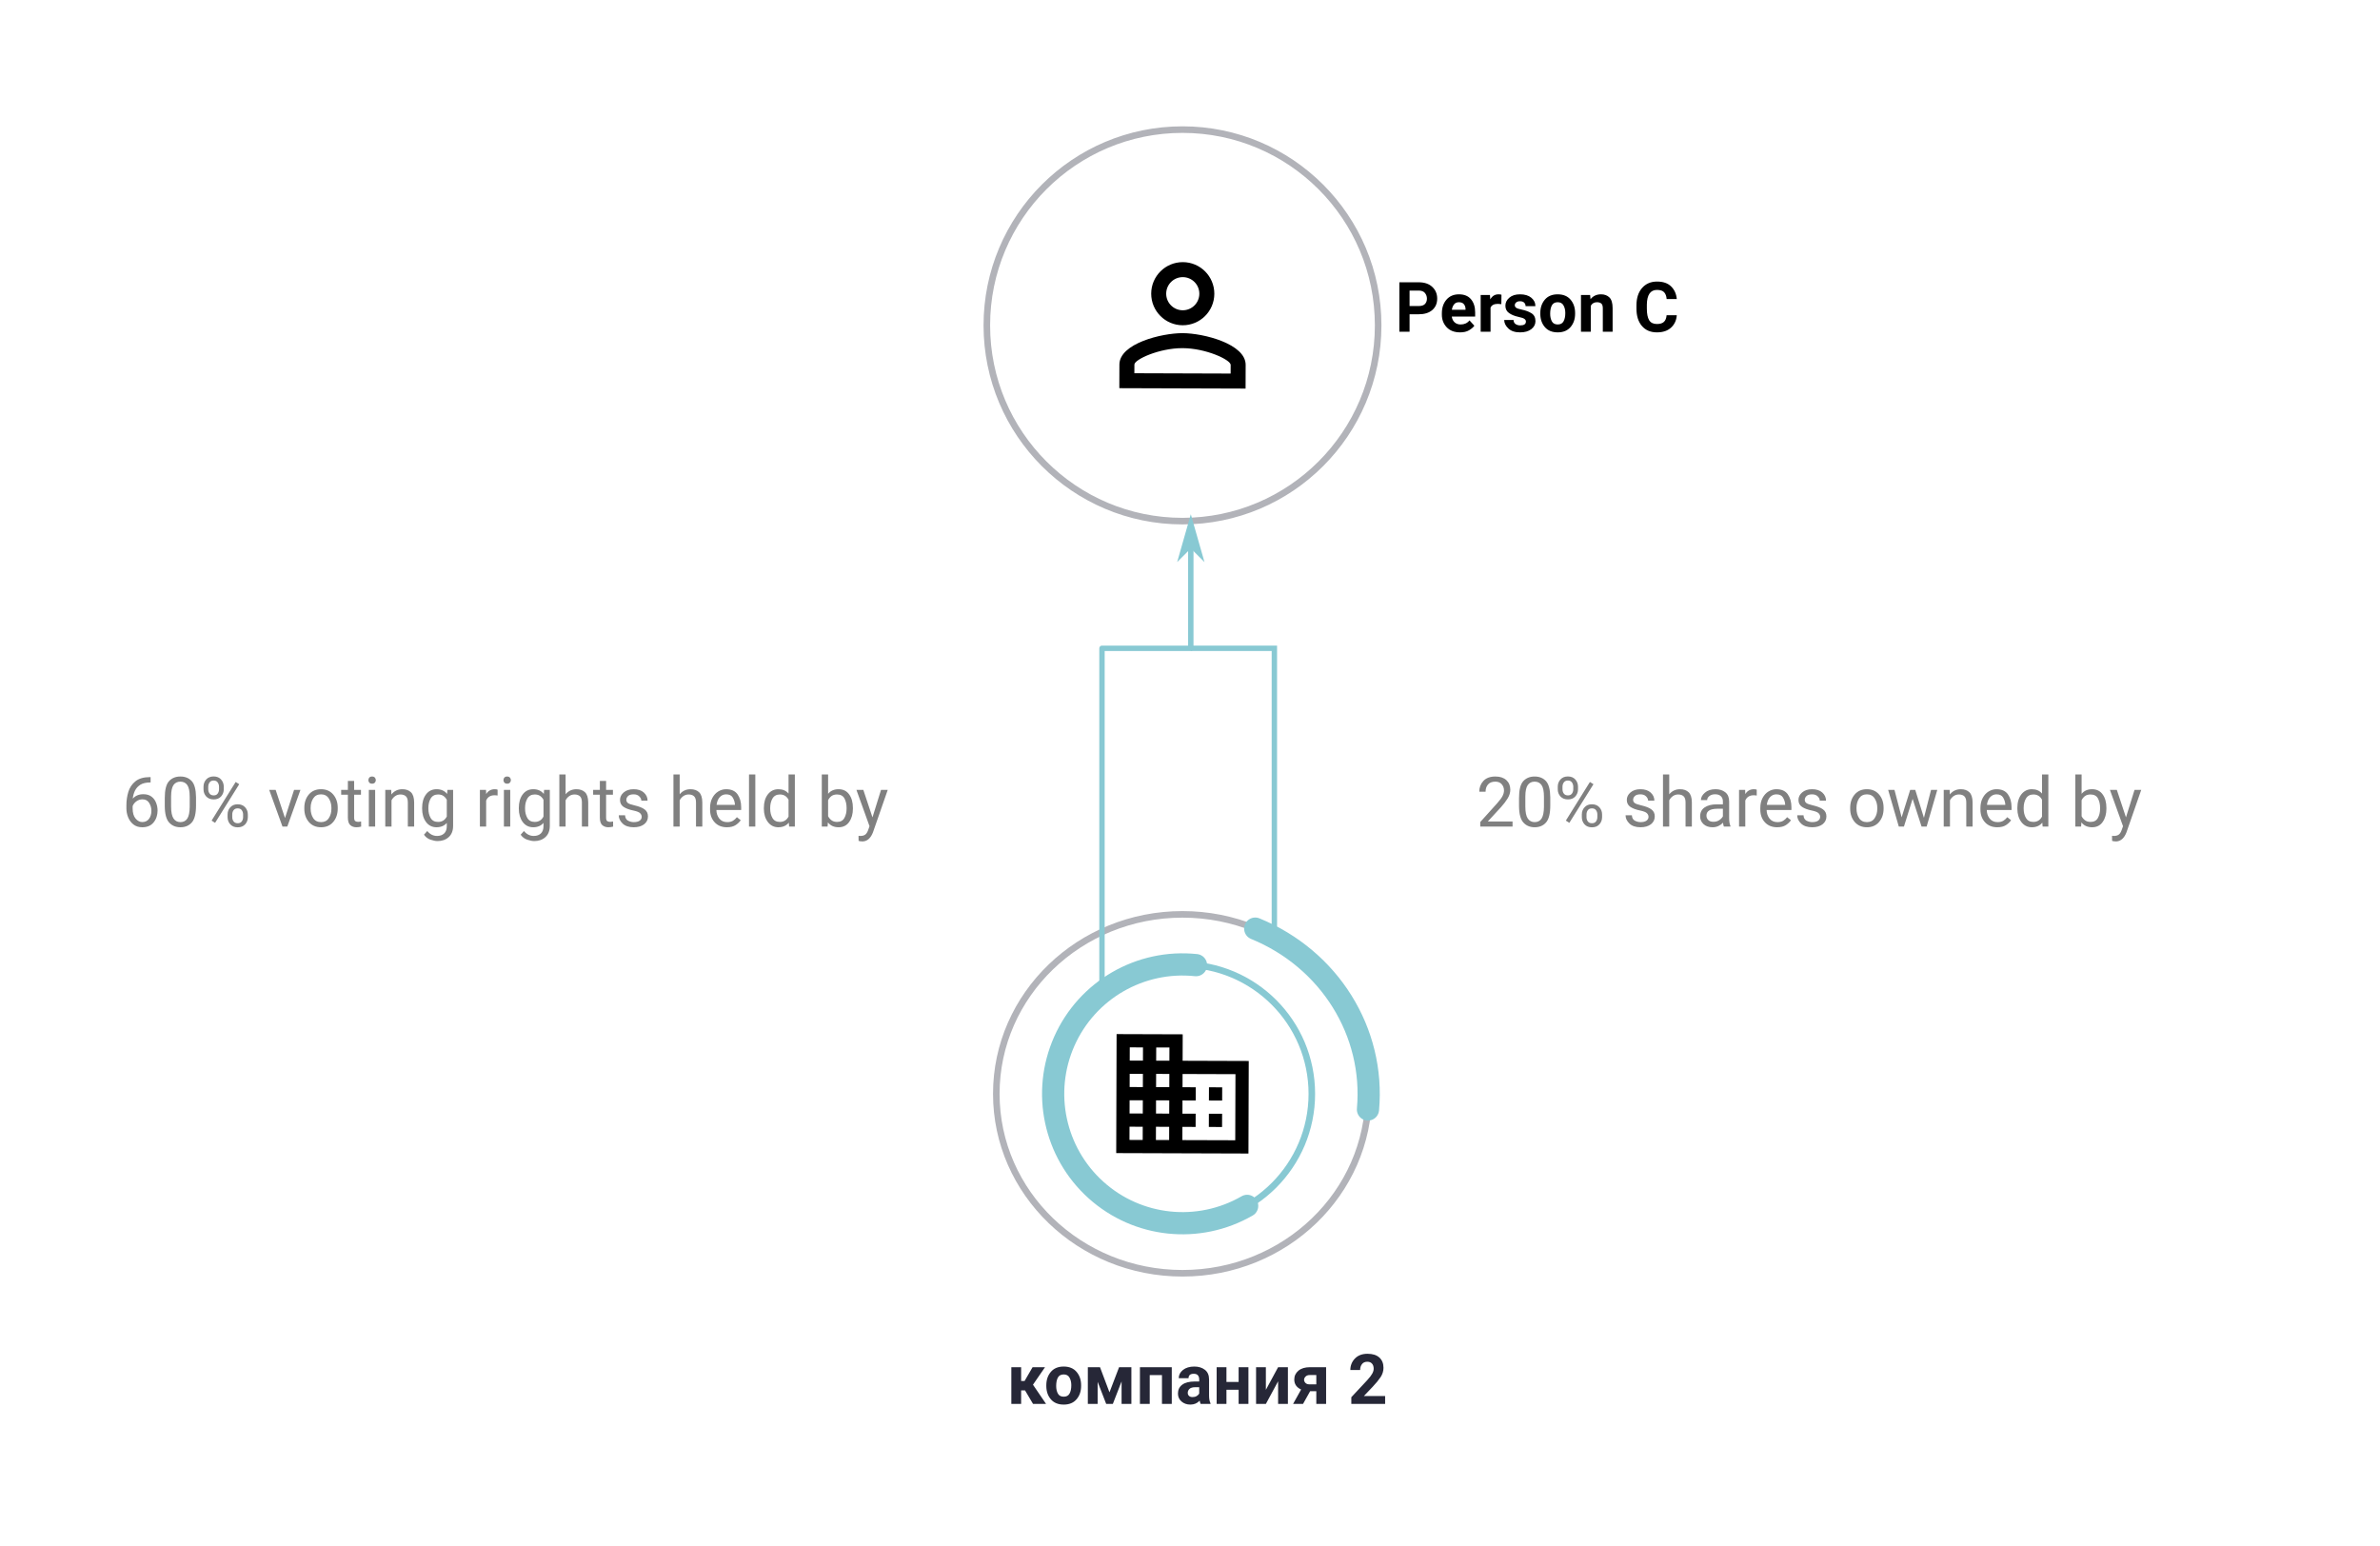
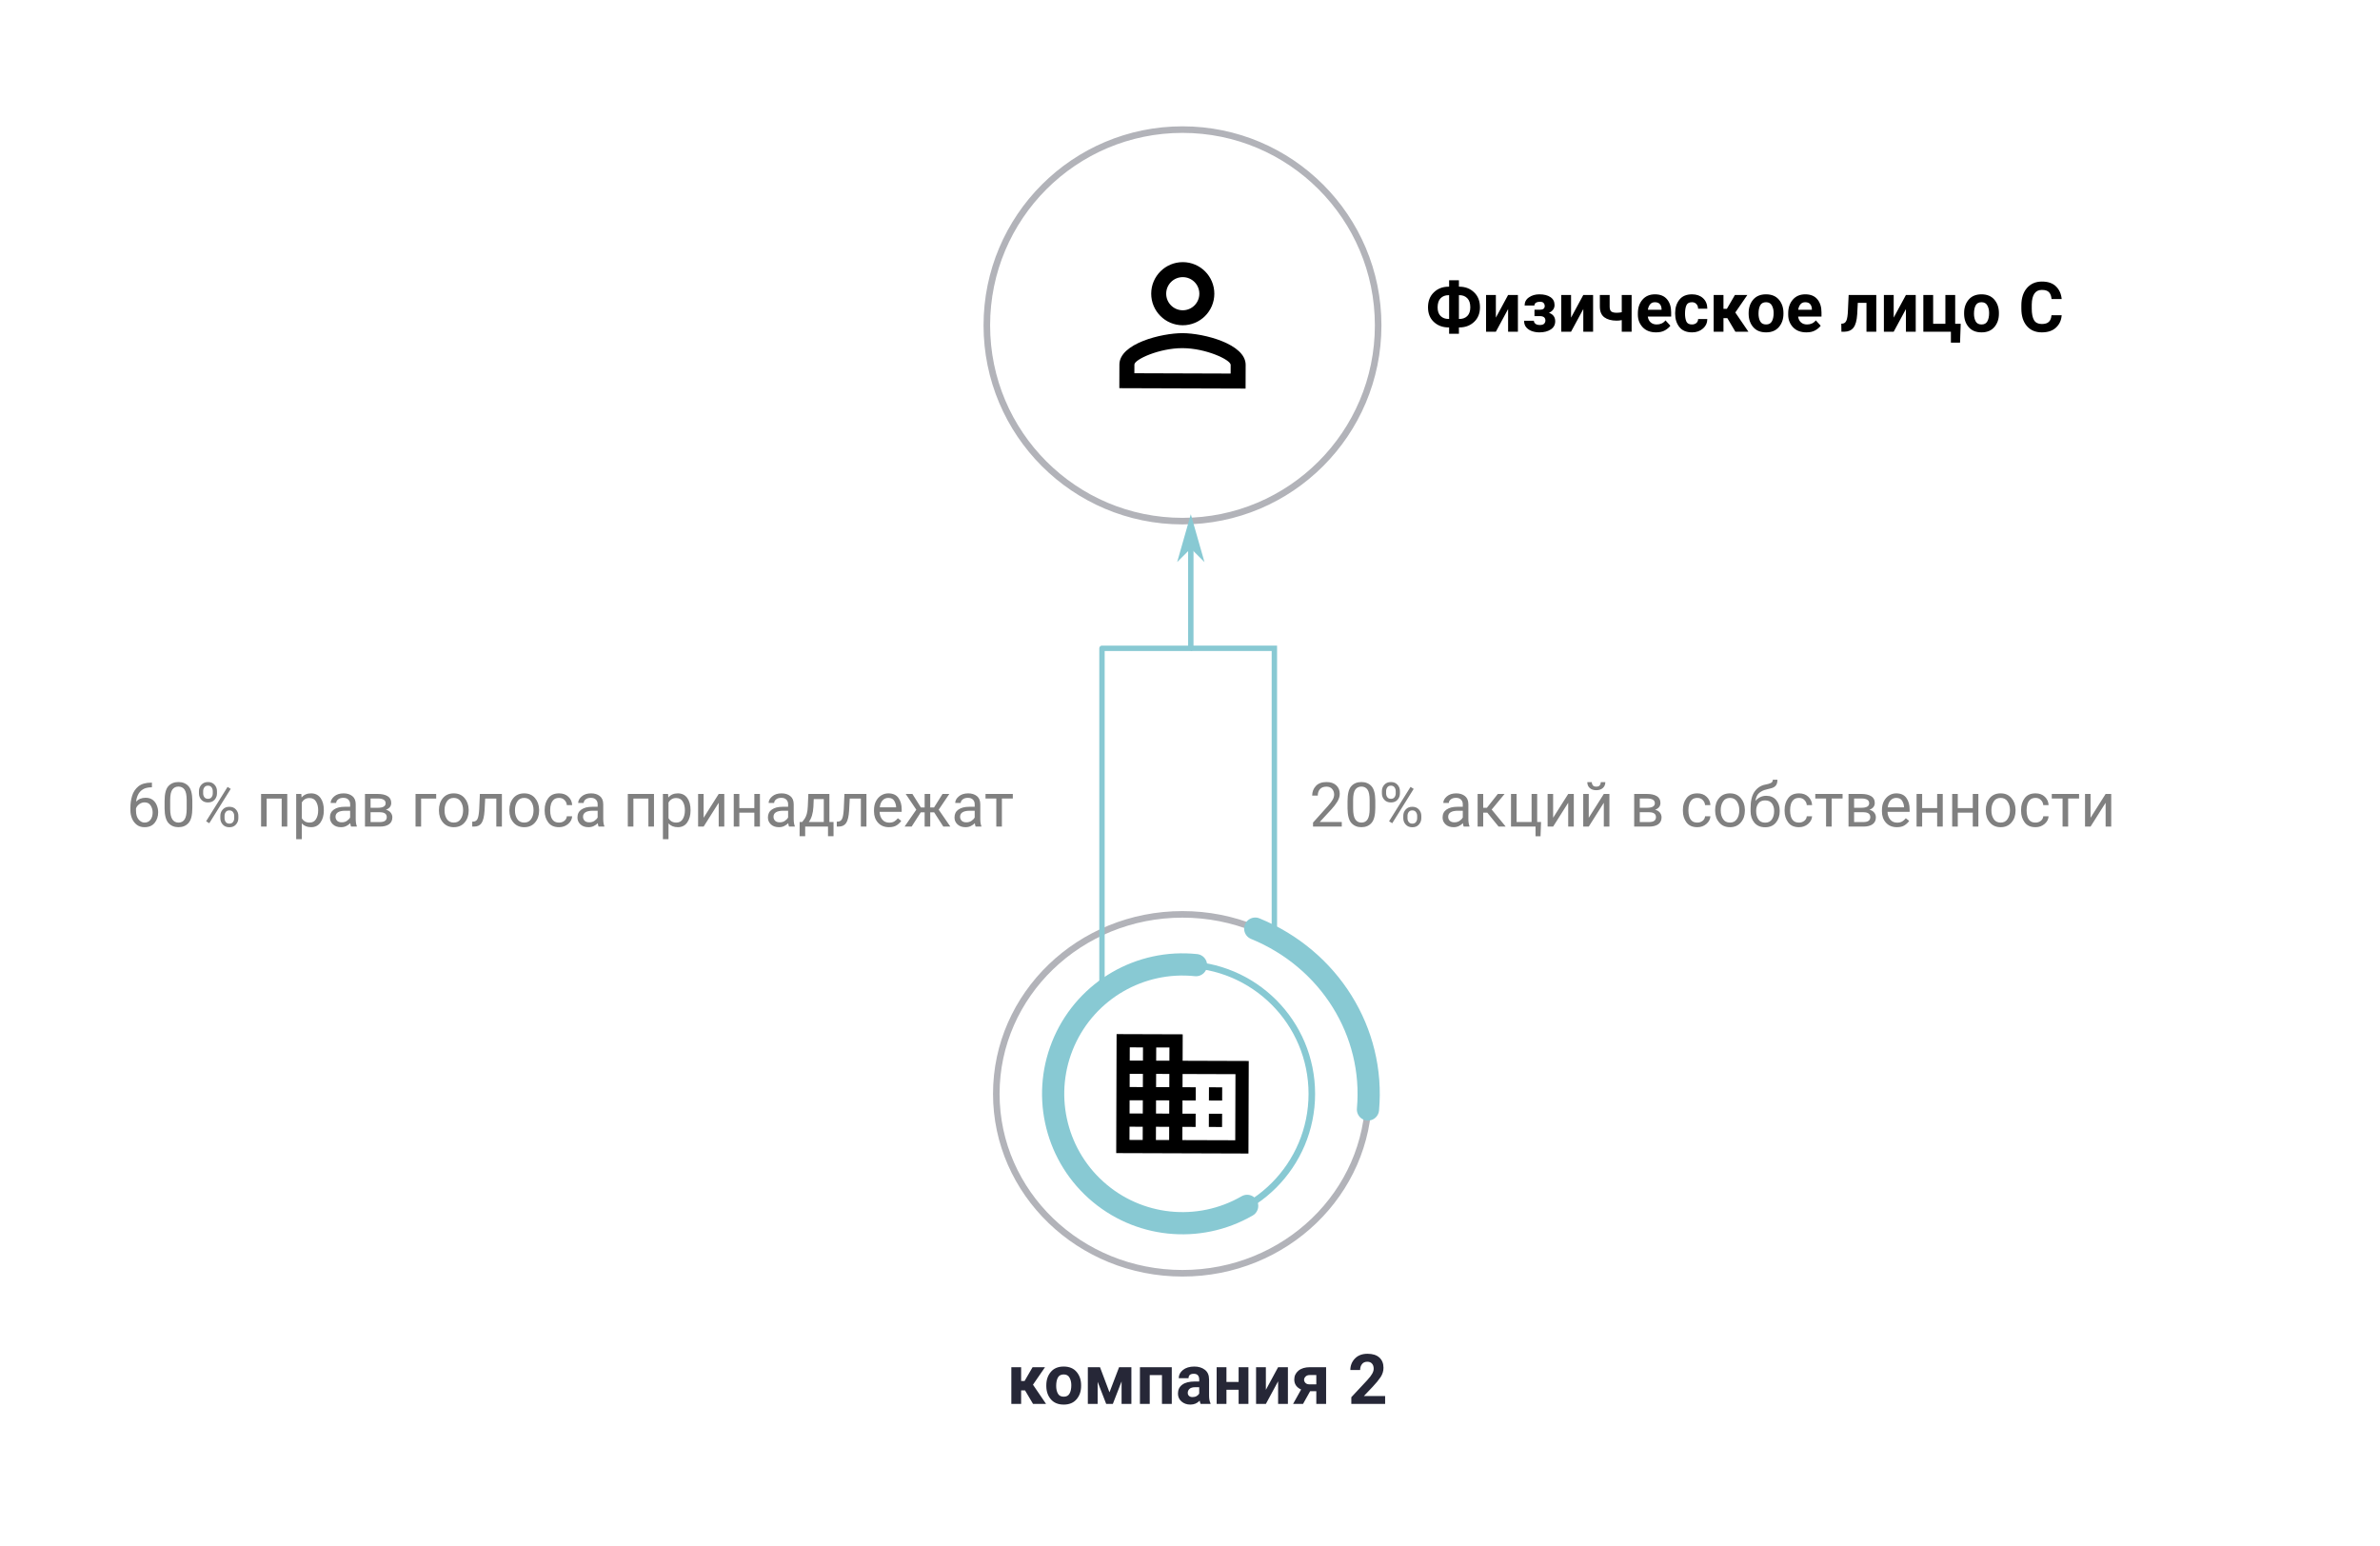
<svg xmlns="http://www.w3.org/2000/svg" id="Layer_1" data-name="Layer 1" viewBox="0 0 565.187 366.927" version="1.1" width="565.187" height="366.927">
  <defs id="defs3">
    <marker orient="auto" refY="0" refX="0" id="Arrow1Lend" style="overflow:visible">
      <path id="path4371" d="M 0,0 5,-5 -12.5,0 5,5 0,0 Z" style="fill:#00deb6;fill-opacity:1;fill-rule:evenodd;stroke:#00deb6;stroke-width:1pt;stroke-opacity:1" transform="matrix(-0.8,0,0,-0.8,-10,0)" />
    </marker>
    <marker orient="auto" refY="0" refX="0" id="Arrow1Mend" style="overflow:visible">
      <path id="path4377" d="M 0,0 5,-5 -12.5,0 5,5 0,0 Z" style="fill:#88c9d3;fill-opacity:1;fill-rule:evenodd;stroke:#88c9d3;stroke-width:1pt;stroke-opacity:1" transform="matrix(-0.4,0,0,-0.4,-4,0)" />
    </marker>
    <marker orient="auto" refY="0" refX="0" id="Arrow1Mstart" style="overflow:visible">
      <path id="path4374" d="M 0,0 5,-5 -12.5,0 5,5 0,0 Z" style="fill:#88c9d3;fill-opacity:1;fill-rule:evenodd;stroke:#88c9d3;stroke-width:1pt;stroke-opacity:1" transform="matrix(0.4,0,0,0.4,4,0)" />
    </marker>
    <style id="style5">.cls-1,.cls-10,.cls-11,.cls-7,.cls-8{fill:none;}.cls-1,.cls-11{stroke:#00deb6;}.cls-1,.cls-10,.cls-11,.cls-7{stroke-miterlimit:10;}.cls-2{fill:#00deb6;}.cls-3{font-size:16px;fill:#262737;}.cls-12,.cls-3{font-family:HKGrotesk-SemiBold, HK Grotesk;font-weight:700;}.cls-4{letter-spacing:-0.03em;}.cls-5{letter-spacing:-0.02em;}.cls-6{letter-spacing:0em;}.cls-7{stroke:#262737;}.cls-11,.cls-7{stroke-width:5px;}.cls-9{letter-spacing:-0.01em;}.cls-10{stroke:#e6e6e6;}.cls-12{font-size:12px;fill:gray;}.cls-13{letter-spacing:-0.03em;}.cls-14{letter-spacing:-0.01em;}.cls-15{letter-spacing:-0.02em;}.cls-16{letter-spacing:0em;}.cls-17{letter-spacing:0em;}.cls-18{letter-spacing:0em;}</style>
    <marker orient="auto" refY="0" refX="0" id="Arrow1Mstart-2" style="overflow:visible">
      <path id="path4374-0" d="M 0,0 5,-5 -12.5,0 5,5 0,0 Z" style="fill:#00deb6;fill-opacity:1;fill-rule:evenodd;stroke:#00deb6;stroke-width:1pt;stroke-opacity:1" transform="matrix(0.4,0,0,0.4,4,0)" />
    </marker>
    <clipPath id="p.1">
      <path style="clip-rule:evenodd" id="path3414" d="M 0,0 30,0 30,26 0,26 Z" />
    </clipPath>
    <clipPath id="p.2">
      <path style="clip-rule:evenodd" id="path3423" d="M 0,0 24,0 24,25 0,25 Z" />
    </clipPath>
    <clipPath id="p.1-3">
      <path style="clip-rule:evenodd" id="path3414-8" d="M 0,0 30,0 30,26 0,26 Z" />
    </clipPath>
    <marker orient="auto" refY="0" refX="0" id="Arrow1Mstart-8" style="overflow:visible">
      <path id="path4374-9" d="M 0,0 5,-5 -12.5,0 5,5 0,0 Z" style="fill:#00deb6;fill-opacity:1;fill-rule:evenodd;stroke:#00deb6;stroke-width:1pt;stroke-opacity:1" transform="matrix(0.4,0,0,0.4,4,0)" />
    </marker>
    <clipPath id="p.2-2">
      <path style="clip-rule:evenodd" id="path3423-2" d="M 0,0 24,0 24,25 0,25 Z" />
    </clipPath>
    <marker orient="auto" refY="0" refX="0" id="Arrow1Mstart-6" style="overflow:visible">
      <path id="path4374-3" d="M 0,0 5,-5 -12.5,0 5,5 0,0 Z" style="fill:#00deb6;fill-opacity:1;fill-rule:evenodd;stroke:#00deb6;stroke-width:1pt;stroke-opacity:1" transform="matrix(0.4,0,0,0.4,4,0)" />
    </marker>
    <marker orient="auto" refY="0" refX="0" id="Arrow1Mstart-84" style="overflow:visible">
      <path id="path4374-4" d="M 0,0 5,-5 -12.5,0 5,5 0,0 Z" style="fill:#88c9d3;fill-opacity:1;fill-rule:evenodd;stroke:#88c9d3;stroke-width:1pt;stroke-opacity:1" transform="matrix(0.4,0,0,0.4,4,0)" />
    </marker>
  </defs>
-   <text class="cls-3" id="text31" style="font-style:normal;font-variant:normal;font-weight:bold;font-stretch:normal;font-size:16.504px;line-height:125%;font-family:Roboto;-inkscape-font-specification:'Roboto, Bold';text-align:start;writing-mode:lr-tb;text-anchor:start;fill:#262737" x="225.96" y="333.319" transform="scale(0.9997455,1.000255)">
+   <text class="cls-3" id="text31" style="font-style:normal;font-variant:normal;font-weight:bold;font-stretch:normal;font-size:16.504px;line-height:0%;font-family:Roboto;-inkscape-font-specification:'Roboto, Bold';text-align:start;writing-mode:lr-tb;text-anchor:start;fill:#262737" x="225.96" y="333.319" transform="scale(0.9997455,1.000255)">
    <tspan x="239.163" y="333.319" id="tspan35" style="font-style:normal;font-variant:normal;font-weight:bold;font-stretch:normal;font-size:16.504px;line-height:125%;font-family:Roboto;-inkscape-font-specification:'Roboto, Bold';text-align:start;writing-mode:lr-tb;text-anchor:start">компания 2</tspan>
  </text>
  <path style="fill:none;fill-rule:evenodd;stroke:#88c9d3;stroke-width:1.279;stroke-linecap:butt;stroke-linejoin:miter;stroke-miterlimit:4;stroke-dasharray:none;stroke-opacity:1" d="m 302.63,221.82 0,-67.86 -19.844,0" id="path12354" />
  <ellipse class="cls-11" id="circle209-7-4-8" style="fill:none;stroke:#b2b3b9;stroke-width:1.558;stroke-linecap:round;stroke-miterlimit:10;stroke-dasharray:none;stroke-opacity:1" cx="280.81" cy="259.761" rx="44.215" ry="42.616" />
  <path class="cls-11" id="circle209-7-4" style="fill:none;stroke:#88c9d3;stroke-width:5.275;stroke-linecap:round;stroke-miterlimit:10;stroke-dasharray:none;stroke-opacity:1" d="m -324.856,263.475 a 44.215,42.616 0 0 1 26.77,-42.942" transform="scale(-1,1)" />
  <ellipse class="cls-11" id="circle209-7-4-3-8" style="fill:none;stroke:#88c9d3;stroke-width:1.558;stroke-linecap:round;stroke-miterlimit:10;stroke-dasharray:none;stroke-opacity:1" cx="280.81" cy="259.761" rx="30.713" ry="30.729" />
  <path class="cls-11" id="circle209-7-4-3" style="fill:none;stroke:#88c9d3;stroke-width:5.275;stroke-linecap:round;stroke-miterlimit:10;stroke-dasharray:none;stroke-opacity:1" d="m 296.166,286.373 a 30.713,30.729 0 0 1 -35.907,-3.776 30.713,30.729 0 0 1 -7.507,-35.334 30.713,30.729 0 0 1 31.268,-18.062" />
  <ellipse class="cls-7" cx="280.81" cy="77.268" id="ellipse25-6-6" style="fill:none;stroke:#b2b3b9;stroke-width:1.558;stroke-miterlimit:10;stroke-dasharray:none;stroke-opacity:1" rx="46.465" ry="46.489" />
  <path style="fill:none;fill-rule:evenodd;stroke:#88c9d3;stroke-width:1.279;stroke-linecap:butt;stroke-linejoin:round;stroke-miterlimit:4;stroke-dasharray:none;stroke-opacity:1;marker-end:url(#Arrow1Mend)" d="m 262.967,234.045 -1.276,0 0,-80.085 21.095,3.4e-4 4.7e-4,-29.316" id="path12354-8" />
-   <text xml:space="preserve" style="font-style:normal;font-weight:normal;font-size:48.012px;line-height:125%;font-family:sans-serif;letter-spacing:0px;word-spacing:0px;fill:#000000;fill-opacity:1;stroke:none;stroke-width:1px;stroke-linecap:butt;stroke-linejoin:miter;stroke-opacity:1" x="28.944" y="196.249" id="text15734" transform="scale(0.9997455,1.000255)">
-     <tspan id="tspan15736" x="28.944" y="196.249" style="color:#000000;font-style:normal;font-variant:normal;font-weight:normal;font-stretch:normal;font-size:16.504px;line-height:125%;font-family:Roboto;-inkscape-font-specification:'Roboto, Normal';text-indent:0;text-align:start;text-decoration:none;text-decoration-line:none;text-decoration-style:solid;text-decoration-color:#000000;letter-spacing:0px;word-spacing:0px;text-transform:none;direction:ltr;block-progression:tb;writing-mode:lr-tb;baseline-shift:baseline;text-anchor:start;white-space:normal;clip-rule:nonzero;display:inline;overflow:visible;visibility:visible;opacity:1;isolation:auto;mix-blend-mode:normal;color-interpolation:sRGB;color-interpolation-filters:linearRGB;solid-color:#000000;solid-opacity:1;fill:#808080;fill-opacity:1;fill-rule:nonzero;stroke:none;stroke-width:1px;stroke-linecap:butt;stroke-linejoin:miter;stroke-miterlimit:4;stroke-dasharray:none;stroke-dashoffset:0;stroke-opacity:1;color-rendering:auto;image-rendering:auto;shape-rendering:auto;text-rendering:auto;enable-background:accumulate">60% voting rights held by</tspan>
+   <text xml:space="preserve" style="font-style:normal;font-variant:normal;font-weight:normal;font-stretch:normal;font-size:14.667px;line-height:0%;font-family:Roboto;-inkscape-font-specification:'Roboto, Normal';font-variant-ligatures:normal;font-variant-caps:normal;font-variant-numeric:normal;font-feature-settings:normal;text-align:end;letter-spacing:0px;word-spacing:0px;writing-mode:lr;text-anchor:end;fill:#000000;fill-opacity:1;stroke:none;stroke-width:1px;stroke-linecap:butt;stroke-linejoin:miter;stroke-opacity:1;" x="251.779" y="196.249" id="text15734" transform="scale(0.9997456,1.000255)">
+     <tspan id="tspan15736" x="251.779" y="196.249" style="color:#000000;font-style:normal;font-variant:normal;font-weight:normal;font-stretch:normal;font-size:14.667px;line-height:125%;font-family:Roboto;-inkscape-font-specification:'Roboto, Normal';font-variant-ligatures:normal;font-variant-caps:normal;font-variant-numeric:normal;font-feature-settings:normal;text-indent:0;text-align:end;text-decoration:none;text-decoration-line:none;text-decoration-style:solid;text-decoration-color:#000000;letter-spacing:0px;word-spacing:0px;text-transform:none;writing-mode:lr;direction:ltr;baseline-shift:baseline;text-anchor:end;white-space:normal;clip-rule:nonzero;display:inline;overflow:visible;visibility:visible;opacity:1;isolation:auto;mix-blend-mode:normal;color-interpolation:sRGB;color-interpolation-filters:linearRGB;solid-color:#000000;solid-opacity:1;fill:#808080;fill-opacity:1;fill-rule:nonzero;stroke:none;stroke-width:1px;stroke-linecap:butt;stroke-linejoin:miter;stroke-miterlimit:4;stroke-dasharray:none;stroke-dashoffset:0;stroke-opacity:1;color-rendering:auto;image-rendering:auto;shape-rendering:auto;text-rendering:auto;enable-background:accumulate;">60% прав голоса принадлежат</tspan>
  </text>
-   <text xml:space="preserve" style="font-style:normal;font-weight:normal;font-size:48.012px;line-height:125%;font-family:sans-serif;letter-spacing:0px;word-spacing:0px;fill:#000000;fill-opacity:1;stroke:none;stroke-width:1px;stroke-linecap:butt;stroke-linejoin:miter;stroke-opacity:1" x="350.626" y="196.249" id="text15738" transform="scale(0.9997455,1.000255)">
-     <tspan id="tspan15740" x="350.626" y="196.249" style="color:#000000;font-style:normal;font-variant:normal;font-weight:normal;font-stretch:normal;font-size:16.504px;line-height:125%;font-family:Roboto;-inkscape-font-specification:'Roboto, Normal';text-indent:0;text-align:start;text-decoration:none;text-decoration-line:none;text-decoration-style:solid;text-decoration-color:#000000;letter-spacing:0px;word-spacing:0px;text-transform:none;direction:ltr;block-progression:tb;writing-mode:lr-tb;baseline-shift:baseline;text-anchor:start;white-space:normal;clip-rule:nonzero;display:inline;overflow:visible;visibility:visible;opacity:1;isolation:auto;mix-blend-mode:normal;color-interpolation:sRGB;color-interpolation-filters:linearRGB;solid-color:#000000;solid-opacity:1;fill:#808080;fill-opacity:1;fill-rule:nonzero;stroke:none;stroke-width:1px;stroke-linecap:butt;stroke-linejoin:miter;stroke-miterlimit:4;stroke-dasharray:none;stroke-dashoffset:0;stroke-opacity:1;color-rendering:auto;image-rendering:auto;shape-rendering:auto;text-rendering:auto;enable-background:accumulate">20% shares owned by</tspan>
+   <text xml:space="preserve" style="font-style:normal;font-variant:normal;font-weight:normal;font-stretch:normal;font-size:14.667px;line-height:0%;font-family:Roboto;-inkscape-font-specification:'Roboto, Normal';font-variant-ligatures:normal;font-variant-caps:normal;font-variant-numeric:normal;font-feature-settings:normal;text-align:start;letter-spacing:0px;word-spacing:0px;writing-mode:lr;text-anchor:start;fill:#000000;fill-opacity:1;stroke:none;stroke-width:1px;stroke-linecap:butt;stroke-linejoin:miter;stroke-opacity:1;" x="311.015" y="196.249" id="text15738" transform="scale(0.9997456,1.000255)">
+     <tspan id="tspan15740" x="311.015" y="196.249" style="color:#000000;font-style:normal;font-variant:normal;font-weight:normal;font-stretch:normal;font-size:14.667px;line-height:125%;font-family:Roboto;-inkscape-font-specification:'Roboto, Normal';font-variant-ligatures:normal;font-variant-caps:normal;font-variant-numeric:normal;font-feature-settings:normal;text-indent:0;text-align:start;text-decoration:none;text-decoration-line:none;text-decoration-style:solid;text-decoration-color:#000000;letter-spacing:0px;word-spacing:0px;text-transform:none;writing-mode:lr;direction:ltr;baseline-shift:baseline;text-anchor:start;white-space:normal;clip-rule:nonzero;display:inline;overflow:visible;visibility:visible;opacity:1;isolation:auto;mix-blend-mode:normal;color-interpolation:sRGB;color-interpolation-filters:linearRGB;solid-color:#000000;solid-opacity:1;fill:#808080;fill-opacity:1;fill-rule:nonzero;stroke:none;stroke-width:1px;stroke-linecap:butt;stroke-linejoin:miter;stroke-miterlimit:4;stroke-dasharray:none;stroke-dashoffset:0;stroke-opacity:1;color-rendering:auto;image-rendering:auto;shape-rendering:auto;text-rendering:auto;enable-background:accumulate;">20% акций в собственности</tspan>
  </text>
-   <text xml:space="preserve" style="font-style:normal;font-weight:normal;font-size:48.012px;line-height:125%;font-family:sans-serif;letter-spacing:0px;word-spacing:0px;fill:#000000;fill-opacity:1;stroke:none;stroke-width:1px;stroke-linecap:butt;stroke-linejoin:miter;stroke-opacity:1" x="383.818" y="78.752" id="text15742" transform="scale(0.9997455,1.000255)">
-     <tspan id="tspan15744" x="383.818" y="78.752" style="color:#000000;font-style:normal;font-variant:normal;font-weight:bold;font-stretch:normal;font-size:16.504px;line-height:125%;font-family:Roboto;-inkscape-font-specification:'Roboto, Bold';text-indent:0;text-align:center;text-decoration:none;text-decoration-line:none;text-decoration-style:solid;text-decoration-color:#000000;letter-spacing:0px;word-spacing:0px;text-transform:none;direction:ltr;block-progression:tb;writing-mode:lr-tb;baseline-shift:baseline;text-anchor:middle;white-space:normal;clip-rule:nonzero;display:inline;overflow:visible;visibility:visible;opacity:1;isolation:auto;mix-blend-mode:normal;color-interpolation:sRGB;color-interpolation-filters:linearRGB;solid-color:#000000;solid-opacity:1;fill:#000000;fill-opacity:1;fill-rule:nonzero;stroke:none;stroke-width:1px;stroke-linecap:butt;stroke-linejoin:miter;stroke-miterlimit:4;stroke-dasharray:none;stroke-dashoffset:0;stroke-opacity:1;color-rendering:auto;image-rendering:auto;shape-rendering:auto;text-rendering:auto;enable-background:accumulate">Person C</tspan>
+   <text xml:space="preserve" style="font-style:normal;font-variant:normal;font-weight:bold;font-stretch:normal;font-size:16.504px;line-height:0%;font-family:Roboto;-inkscape-font-specification:'Roboto, Bold';font-variant-ligatures:normal;font-variant-caps:normal;font-variant-numeric:normal;font-feature-settings:normal;text-align:start;letter-spacing:0px;word-spacing:0px;writing-mode:lr-tb;text-anchor:start;fill:#000000;fill-opacity:1;stroke:none;stroke-width:1px;stroke-linecap:butt;stroke-linejoin:miter;stroke-opacity:1" x="338.607" y="78.752" id="text15742" transform="scale(0.9997456,1.000255)">
+     <tspan id="tspan15744" x="338.607" y="78.752" style="color:#000000;font-style:normal;font-variant:normal;font-weight:bold;font-stretch:normal;font-size:16.504px;line-height:125%;font-family:Roboto;-inkscape-font-specification:'Roboto, Bold';font-variant-ligatures:normal;font-variant-caps:normal;font-variant-numeric:normal;font-feature-settings:normal;text-indent:0;text-align:start;text-decoration:none;text-decoration-line:none;text-decoration-style:solid;text-decoration-color:#000000;letter-spacing:0px;word-spacing:0px;text-transform:none;writing-mode:lr-tb;direction:ltr;baseline-shift:baseline;text-anchor:start;white-space:normal;clip-rule:nonzero;display:inline;overflow:visible;visibility:visible;opacity:1;isolation:auto;mix-blend-mode:normal;color-interpolation:sRGB;color-interpolation-filters:linearRGB;solid-color:#000000;solid-opacity:1;fill:#000000;fill-opacity:1;fill-rule:nonzero;stroke:none;stroke-width:1px;stroke-linecap:butt;stroke-linejoin:miter;stroke-miterlimit:4;stroke-dasharray:none;stroke-dashoffset:0;stroke-opacity:1;color-rendering:auto;image-rendering:auto;shape-rendering:auto;text-rendering:auto;enable-background:accumulate">Физическое лицо С</tspan>
  </text>
  <path id="path4516" d="m 280.841,251.911 0.02,-6.28 -15.699,-0.051 -0.088,28.259 31.399,0.102 0.071,-21.979 z m -9.481,18.809 -3.139,-0.011 0.01,-3.139 3.14,0.011 z m 0.02,-6.28 -3.139,-0.011 0.01,-3.139 3.14,0.011 z m 0.02,-6.28 -3.139,-0.011 0.01,-3.139 3.14,0.011 z m 0.02,-6.28 -3.139,-0.011 0.01,-3.139 3.14,0.011 z m 6.219,18.86 -3.139,-0.01 0.01,-3.143 3.14,0.011 z m 0.02,-6.28 -3.139,-0.01 0.01,-3.14 3.14,0.011 z m 0.02,-6.28 -3.139,-0.01 0.01,-3.14 3.14,0.011 z m 0.02,-6.28 -3.139,-0.01 0.011,-3.14 3.14,0.011 z m 15.639,18.89 -12.56,-0.038 0.01,-3.14 3.14,0.011 0.01,-3.14 -3.139,-0.01 0.01,-3.14 3.14,0.011 0.01,-3.14 -3.139,-0.01 0.01,-3.14 12.56,0.041 z m -3.1,-12.57 -3.139,-0.01 -0.011,3.139 3.14,0.011 z m -0.02,6.28 -3.139,-0.01 -0.011,3.139 3.14,0.011 z" />
  <path id="path5743" d="m 280.888,65.814 a 3.935,3.935 0 1 1 -3.948,3.922 3.934,3.934 0 0 1 3.948,-3.922 m -0.054,16.864 c 5.565,0.018 11.421,2.774 11.417,3.972 l -0.007,2.061 -22.861,-0.075 0.007,-2.061 c 0,-1.198 5.878,-3.916 11.444,-3.898 m 0.066,-20.424 a 7.495,7.495 0 1 0 7.471,7.519 7.493,7.493 0 0 0 -7.471,-7.519 z m -0.054,16.864 c -5.003,-0.016 -14.999,2.462 -15.017,7.446 l -0.018,5.621 29.981,0.096 0.019,-5.621 c 0.017,-4.982 -9.962,-7.526 -14.965,-7.542 z" />
</svg>
